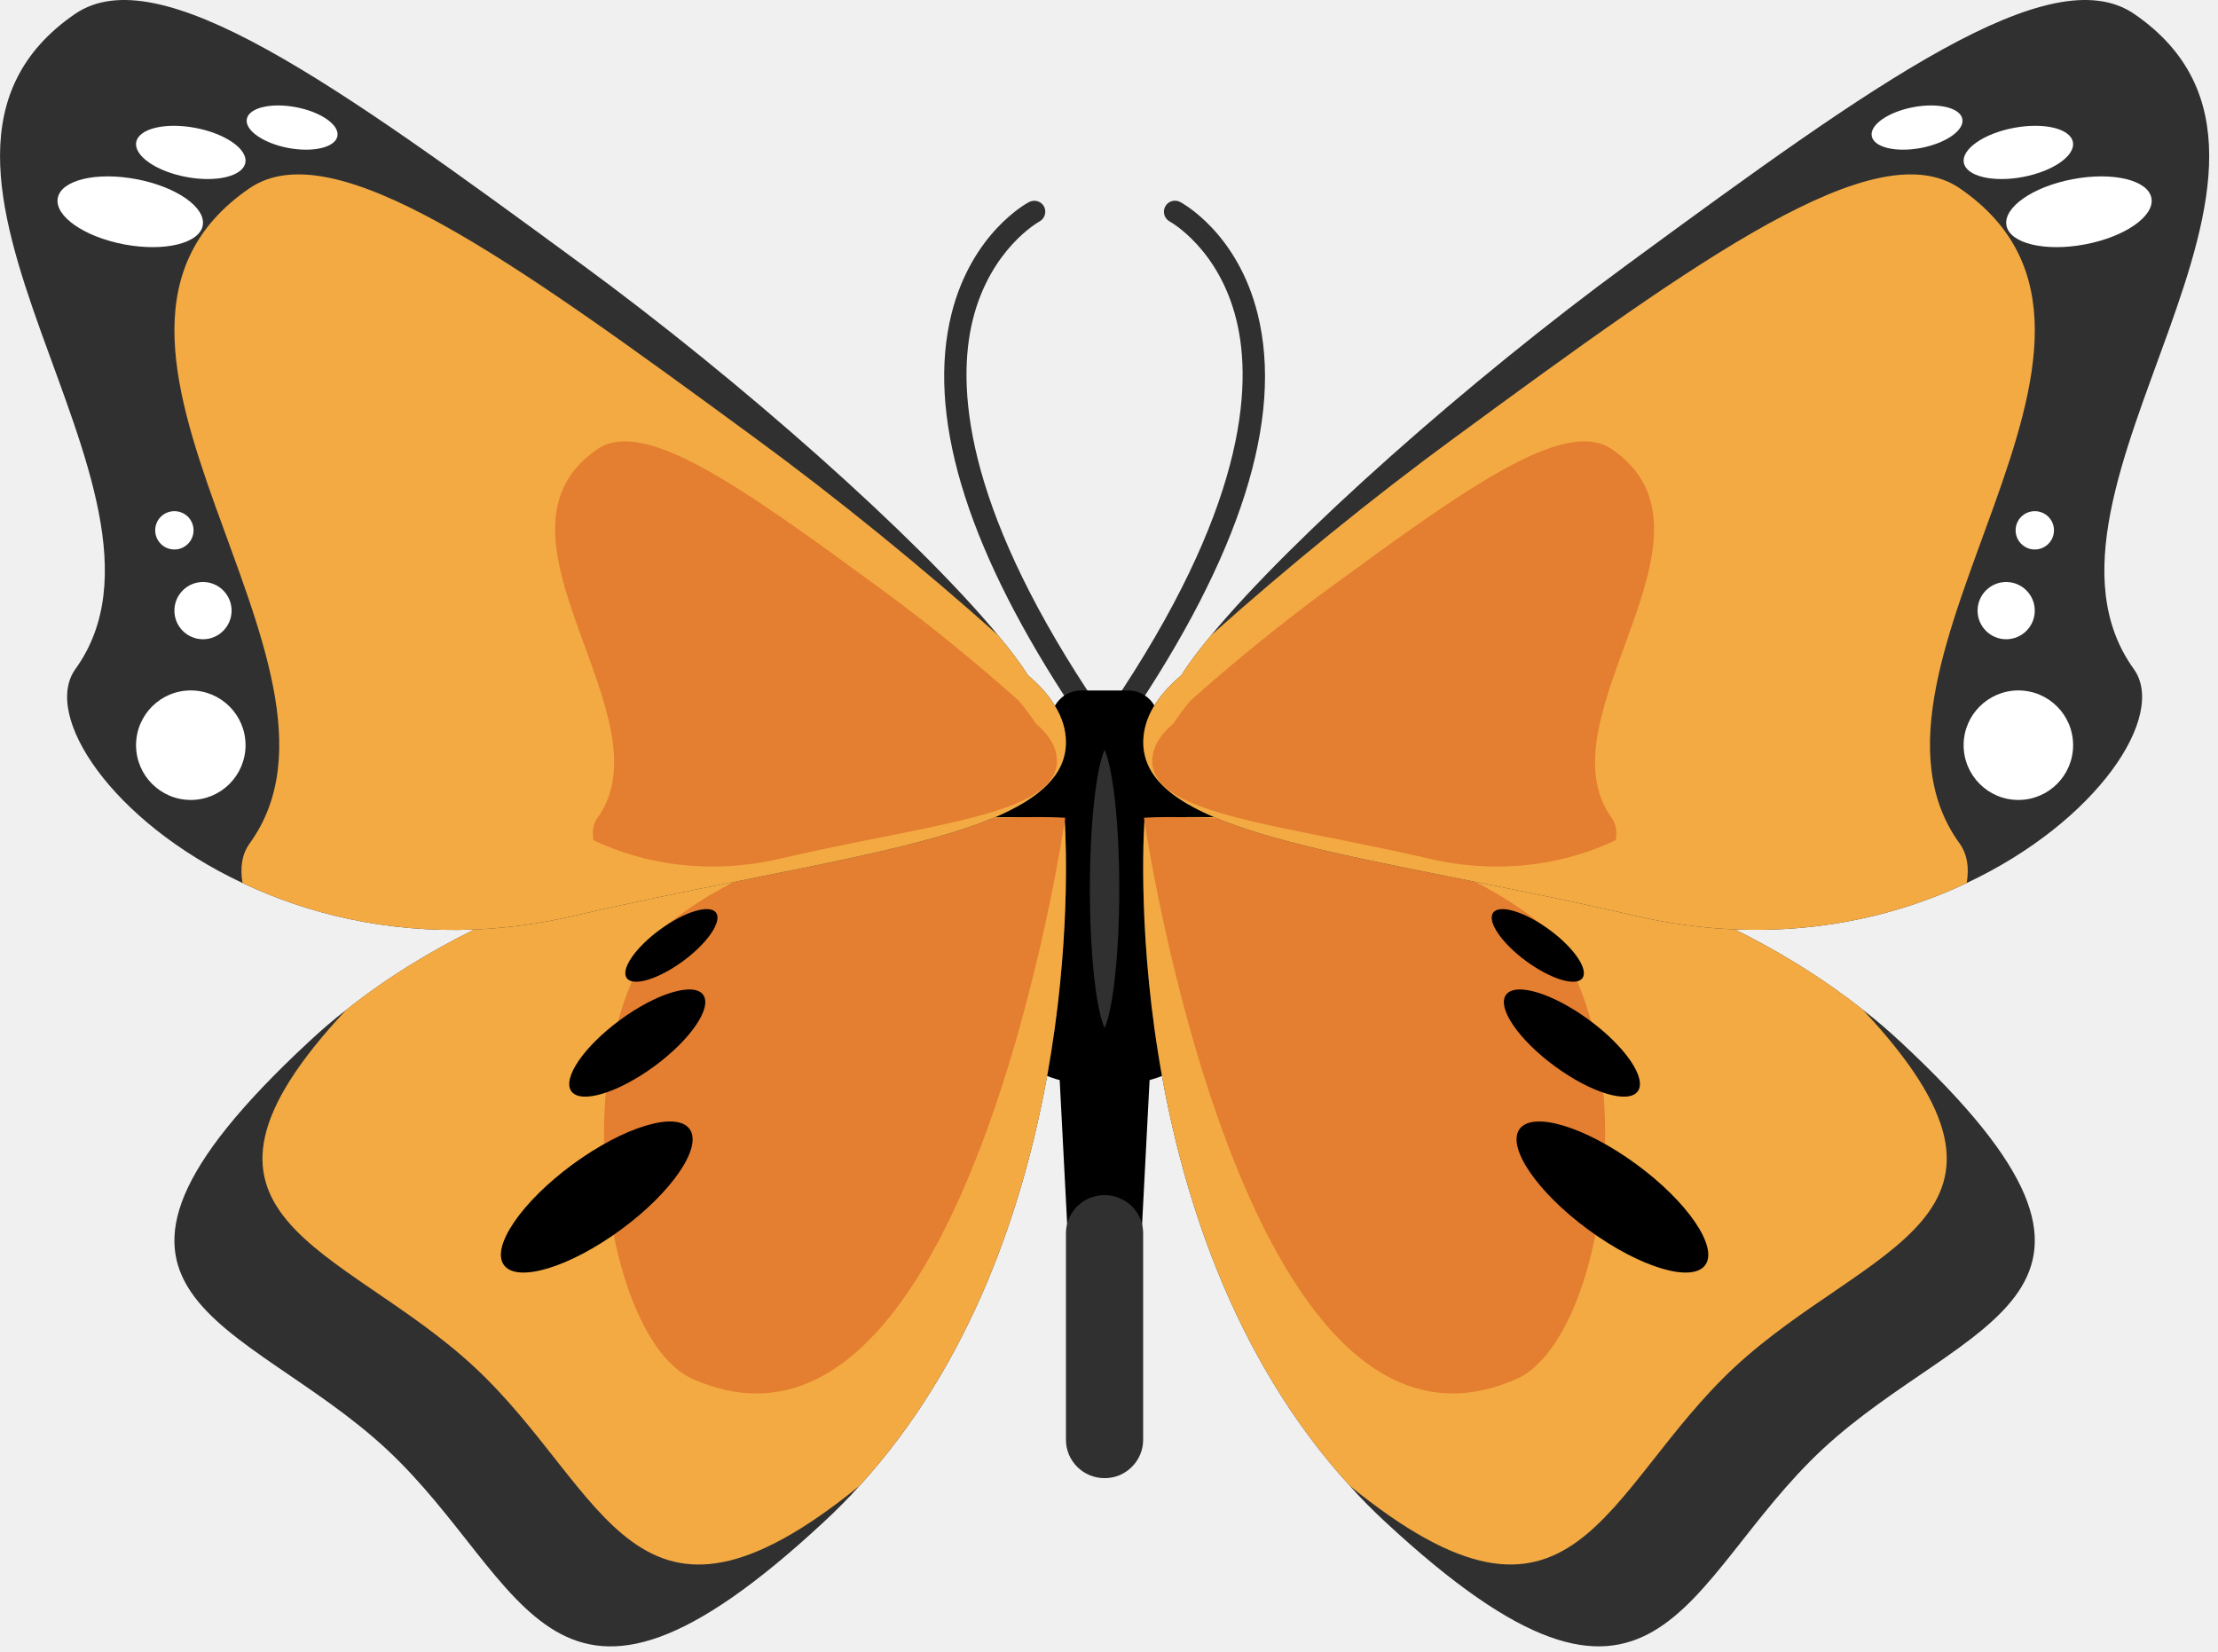
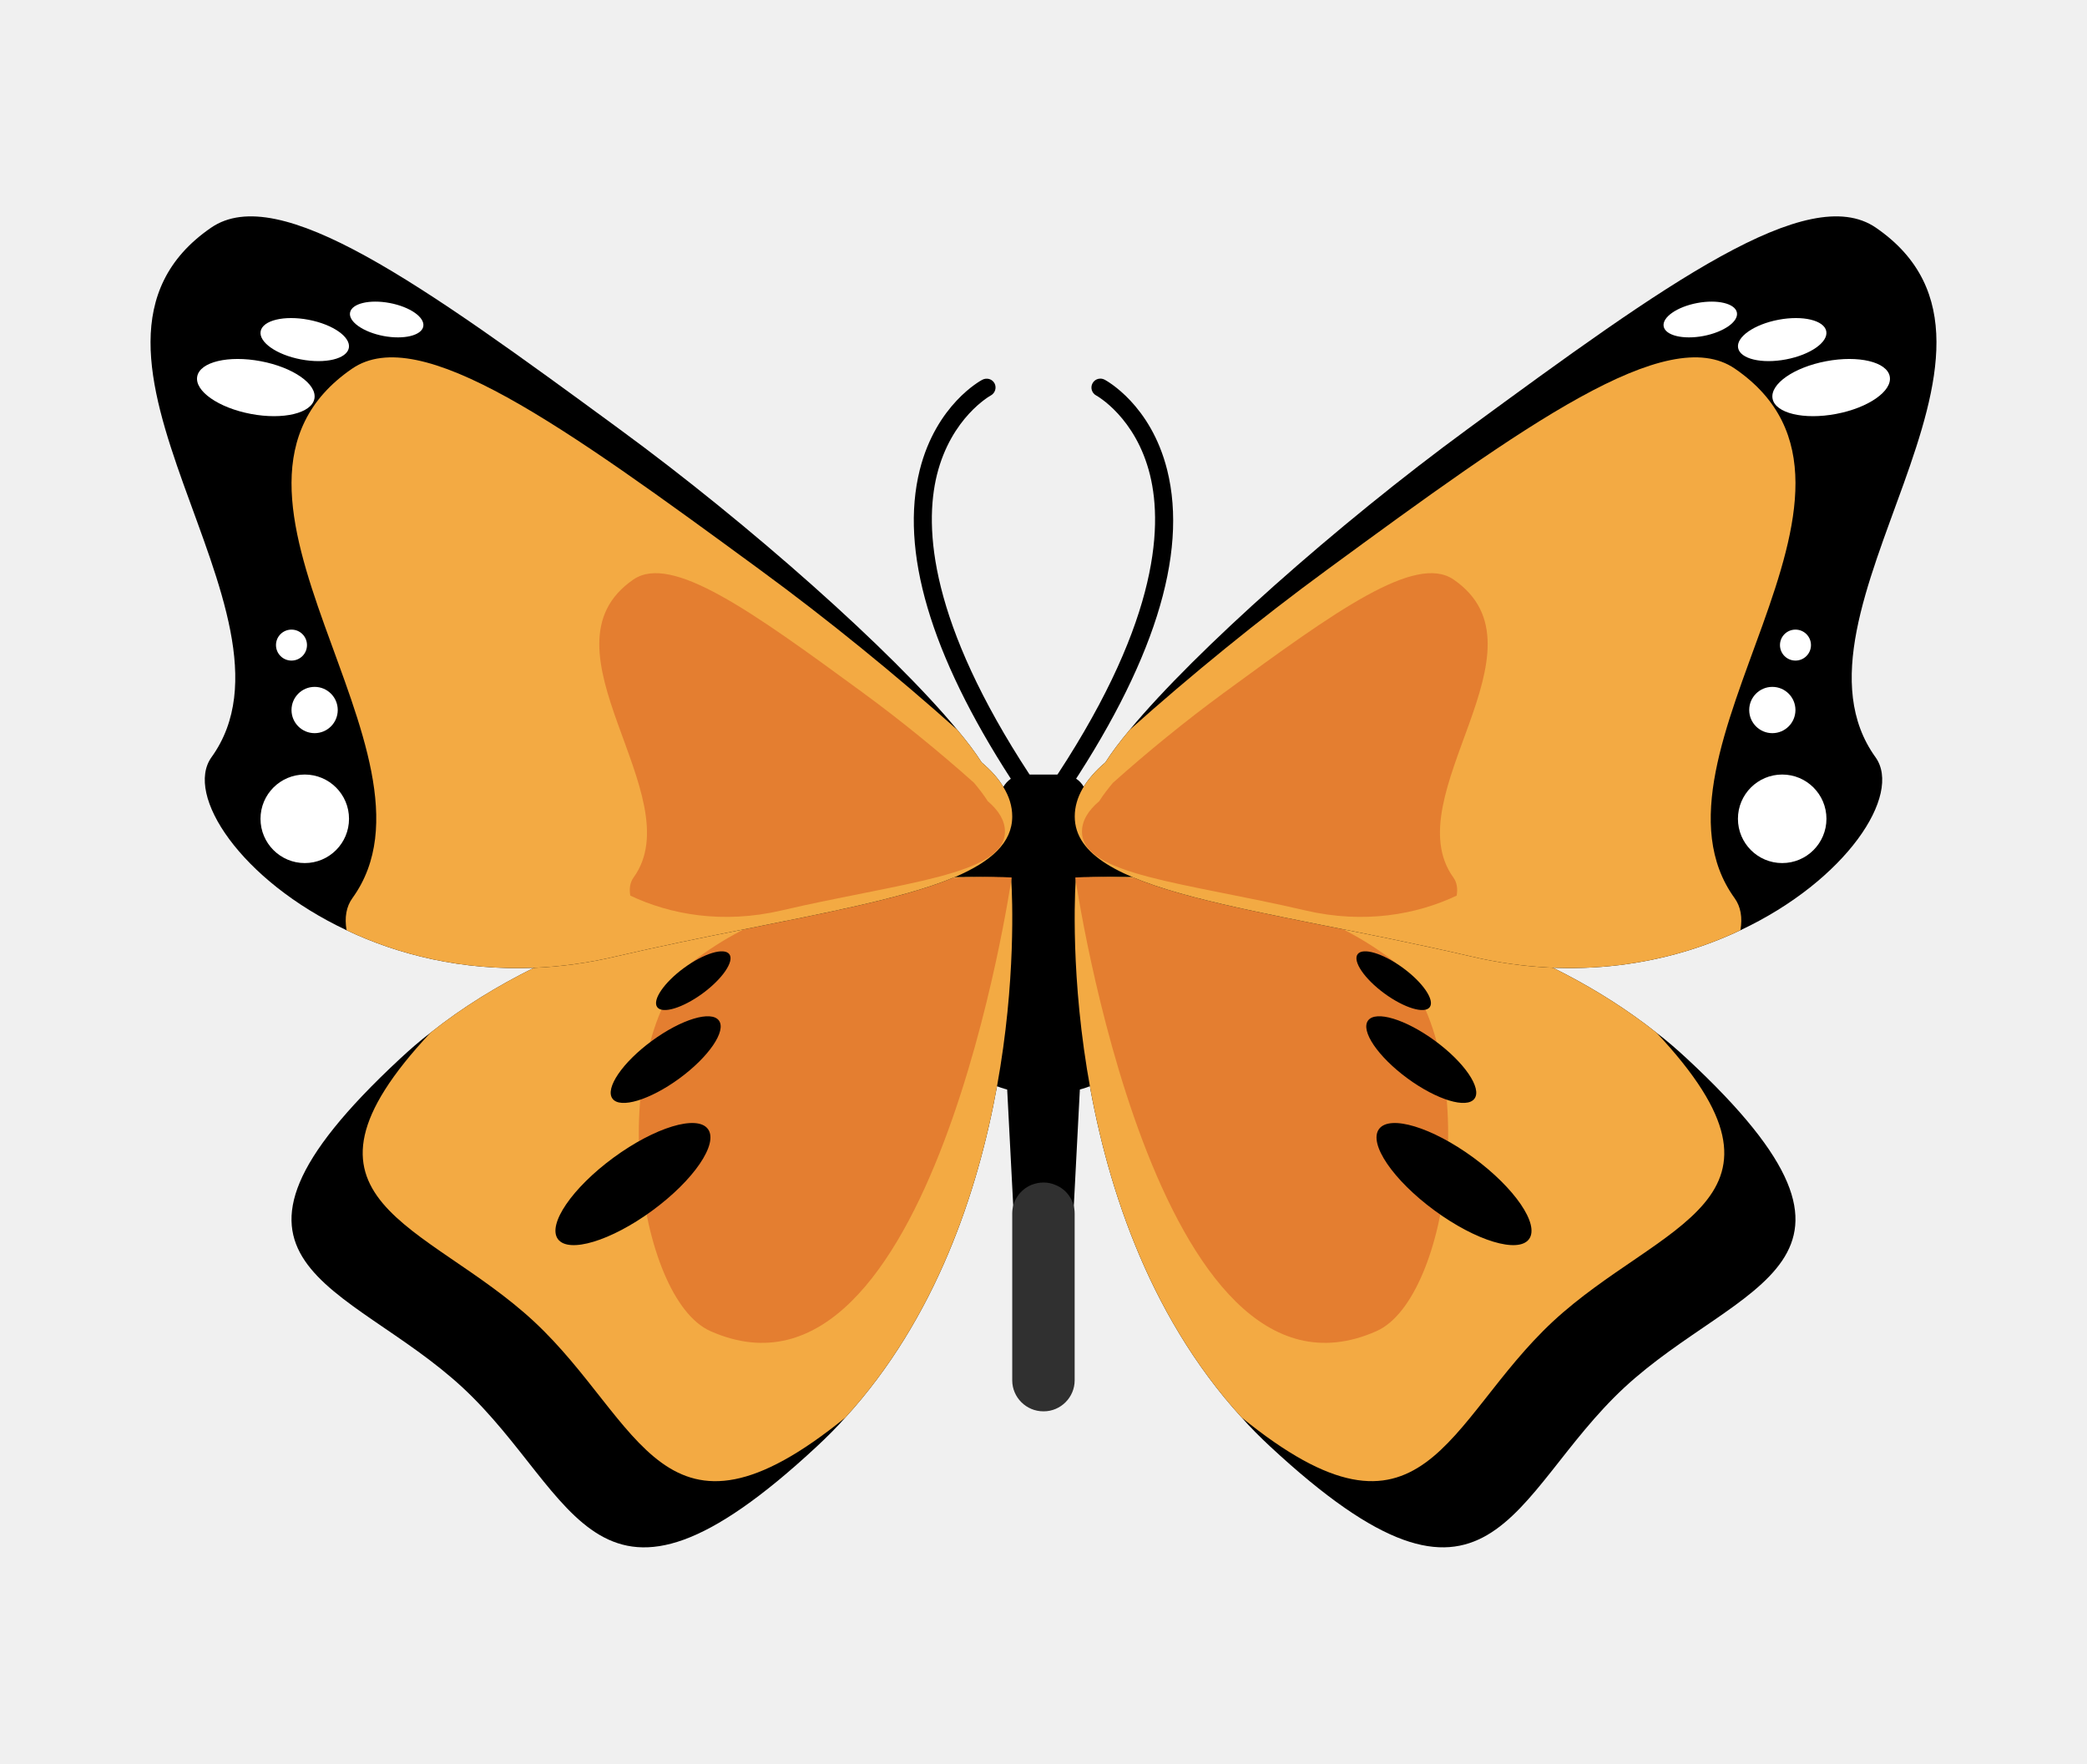
- <svg xmlns="http://www.w3.org/2000/svg" width="61mm" height="45.42mm" viewBox="0 0 61 45.42" version="1.1" id="svg1">
+ <svg xmlns="http://www.w3.org/2000/svg" width="71mm" height="60mm" viewBox="0 0 71 60" version="1.1" id="svg1">
  <defs id="defs1" />
-   <g id="layer1">
+   <g id="layer1" transform="translate(5.120699,7.360684)">
    <g id="g327" transform="matrix(0.7490442,0,0,0.7490442,-23.26575,-269.9333)">
      <path d="m 73.527,395.067 -0.937,18.036 c 0,0.609 -0.421,1.13 -0.971,1.318 -0.565,-0.189 -0.971,-0.709 -0.971,-1.318 l -0.937,-18.036 c 0,-0.622 1.342,-1.13 1.907,-1.318 0.551,0.189 1.909,0.696 1.909,1.318 z" id="path291" />
      <g id="g292">
-         <path style="fill:#303030" d="m 71.303,386.925 c -0.073,0.049 -0.155,0.073 -0.227,0.073 -0.13,0 -0.26,-0.064 -0.341,-0.179 -0.204,-0.309 -0.407,-0.608 -0.602,-0.909 -3.656,-5.656 -5.046,-10.368 -4.135,-14.024 0.747,-2.966 2.763,-4.056 2.843,-4.096 0.204,-0.105 0.447,-0.033 0.553,0.163 0.105,0.203 0.024,0.446 -0.171,0.552 -0.016,0.008 -1.796,0.991 -2.446,3.607 -0.593,2.414 -0.317,6.703 4.209,13.61 0.129,0.212 0.276,0.422 0.422,0.642 0.13,0.188 0.082,0.44 -0.105,0.561 z" id="path292" />
+         <path style="fill:#000000;fill-opacity:1" d="m 71.303,386.925 c -0.073,0.049 -0.155,0.073 -0.227,0.073 -0.13,0 -0.26,-0.064 -0.341,-0.179 -0.204,-0.309 -0.407,-0.608 -0.602,-0.909 -3.656,-5.656 -5.046,-10.368 -4.135,-14.024 0.747,-2.966 2.763,-4.056 2.843,-4.096 0.204,-0.105 0.447,-0.033 0.553,0.163 0.105,0.203 0.024,0.446 -0.171,0.552 -0.016,0.008 -1.796,0.991 -2.446,3.607 -0.593,2.414 -0.317,6.703 4.209,13.61 0.129,0.212 0.276,0.422 0.422,0.642 0.13,0.188 0.082,0.44 -0.105,0.561 z" id="path292" />
      </g>
      <g id="g293">
-         <path style="fill:#303030" d="m 72.161,386.997 c 0.13,0 0.258,-0.063 0.336,-0.178 4.107,-6.059 5.701,-11.081 4.738,-14.931 -0.742,-2.966 -2.76,-4.058 -2.845,-4.103 -0.199,-0.103 -0.443,-0.028 -0.547,0.169 -0.105,0.198 -0.03,0.444 0.167,0.55 0.018,0.009 1.801,0.992 2.445,3.609 0.611,2.483 0.304,6.972 -4.63,14.249 -0.125,0.185 -0.077,0.438 0.108,0.564 0.069,0.049 0.149,0.071 0.228,0.071 z" id="path293" />
+         <path style="fill:#000000;fill-opacity:1" d="m 72.161,386.997 c 0.13,0 0.258,-0.063 0.336,-0.178 4.107,-6.059 5.701,-11.081 4.738,-14.931 -0.742,-2.966 -2.76,-4.058 -2.845,-4.103 -0.199,-0.103 -0.443,-0.028 -0.547,0.169 -0.105,0.198 -0.03,0.444 0.167,0.55 0.018,0.009 1.801,0.992 2.445,3.609 0.611,2.483 0.304,6.972 -4.63,14.249 -0.125,0.185 -0.077,0.438 0.108,0.564 0.069,0.049 0.149,0.071 0.228,0.071 z" id="path293" />
      </g>
      <path d="m 76.088,391.184 v 5.427 c 0,0.943 -0.406,1.796 -1.072,2.438 -0.357,0.349 -0.796,0.634 -1.292,0.828 -0.479,0.186 -1.008,0.292 -1.56,0.292 h -0.008 c -0.187,0 -0.366,-0.023 -0.536,-0.049 -0.179,0.025 -0.357,0.049 -0.544,0.049 -0.561,0 -1.089,-0.105 -1.568,-0.292 -0.487,-0.194 -0.926,-0.48 -1.283,-0.821 -0.667,-0.642 -1.073,-1.494 -1.073,-2.445 v -5.427 c 0,-0.228 0.024,-0.447 0.073,-0.659 0,-0.032 0.008,-0.057 0.017,-0.089 0,-0.017 0.008,-0.042 0.016,-0.057 0.009,-0.049 0.025,-0.09 0.042,-0.139 0.332,-1.121 1.275,-2.023 2.478,-2.405 0.114,-0.04 0.228,-0.072 0.349,-0.097 -0.292,-0.196 -0.479,-0.529 -0.479,-0.91 0,-0.196 0.048,-0.383 0.146,-0.545 0.082,-0.146 0.204,-0.276 0.341,-0.373 0.179,-0.113 0.39,-0.188 0.618,-0.188 h 1.731 c 0.228,0 0.438,0.064 0.618,0.188 0.138,0.089 0.26,0.218 0.341,0.365 0.097,0.163 0.154,0.349 0.154,0.553 0,0.381 -0.195,0.714 -0.488,0.91 0.122,0.024 0.236,0.057 0.35,0.097 1.203,0.382 2.145,1.284 2.487,2.405 0.015,0.049 0.032,0.09 0.04,0.139 0.008,0.015 0.017,0.04 0.017,0.057 0.008,0.032 0.016,0.057 0.024,0.089 0.037,0.211 0.061,0.43 0.061,0.659 z" id="path294" />
      <g id="g295">
-         <path style="fill:#303030" d="m 69.507,399.877 c -0.869,4.786 -2.771,10.531 -6.89,15.048 -0.398,0.447 -0.837,0.886 -1.292,1.309 -10.108,9.4 -10.848,2.21 -16.072,-2.657 -5.233,-4.858 -12.968,-5.558 -2.86,-14.95 0.447,-0.415 0.91,-0.821 1.39,-1.186 1.462,-1.162 3.047,-2.129 4.688,-2.941 2.218,-1.098 4.533,-1.911 6.792,-2.504 4.444,-1.17 8.67,-1.518 11.473,-1.602 h 0.008 c 0.179,-0.007 0.35,-0.007 0.512,-0.015 h 0.334 c 0.463,-0.009 0.869,-0.009 1.211,0 0.861,0.008 1.349,0.04 1.349,0.04 0,0 0,0.041 0.008,0.114 -0.008,0 -0.008,0 0,0.008 0.04,0.723 0.219,4.55 -0.651,9.336 z" id="path295" />
+         <path style="fill:#000000;fill-opacity:1" d="m 69.507,399.877 c -0.869,4.786 -2.771,10.531 -6.89,15.048 -0.398,0.447 -0.837,0.886 -1.292,1.309 -10.108,9.4 -10.848,2.21 -16.072,-2.657 -5.233,-4.858 -12.968,-5.558 -2.86,-14.95 0.447,-0.415 0.91,-0.821 1.39,-1.186 1.462,-1.162 3.047,-2.129 4.688,-2.941 2.218,-1.098 4.533,-1.911 6.792,-2.504 4.444,-1.17 8.67,-1.518 11.473,-1.602 h 0.008 c 0.179,-0.007 0.35,-0.007 0.512,-0.015 h 0.334 c 0.463,-0.009 0.869,-0.009 1.211,0 0.861,0.008 1.349,0.04 1.349,0.04 0,0 0,0.041 0.008,0.114 -0.008,0 -0.008,0 0,0.008 0.04,0.723 0.219,4.55 -0.651,9.336 z" id="path295" />
      </g>
      <g id="g296">
-         <path style="fill:#f3aa43" d="m 69.507,399.877 c -0.869,4.786 -2.771,10.531 -6.89,15.048 -8.288,6.736 -9.263,0.18 -14.13,-4.355 -4.875,-4.533 -11.912,-5.443 -4.705,-13.13 1.462,-1.162 3.047,-2.129 4.688,-2.941 2.218,-1.098 4.533,-1.911 6.792,-2.504 4.444,-1.17 8.67,-1.518 11.473,-1.602 h 0.008 c 0.179,-0.007 0.35,-0.007 0.512,-0.015 h 0.334 c 0.463,-0.009 0.869,-0.009 1.211,0 0.861,0.008 1.349,0.04 1.349,0.04 0,0 0,0.041 0.008,0.114 -0.008,0 -0.008,0 0,0.008 0.041,0.724 0.22,4.551 -0.65,9.337 z" id="path296" />
+         <path style="fill:#f3aa43" d="m 69.507,399.877 c -0.869,4.786 -2.771,10.531 -6.89,15.048 -8.288,6.736 -9.263,0.18 -14.13,-4.355 -4.875,-4.533 -11.912,-5.443 -4.705,-13.13 1.462,-1.162 3.047,-2.129 4.688,-2.941 2.218,-1.098 4.533,-1.911 6.792,-2.504 4.444,-1.17 8.67,-1.518 11.473,-1.602 h 0.008 c 0.179,-0.007 0.35,-0.007 0.512,-0.015 h 0.334 c 0.463,-0.009 0.869,-0.009 1.211,0 0.861,0.008 1.349,0.04 1.349,0.04 0,0 0,0.041 0.008,0.114 -0.008,0 -0.008,-5.4e-4 7e-5,0.007 0.041,0.724 0.22,4.552 -0.65,9.338 z" id="path296" />
      </g>
      <g id="g297">
        <path style="fill:#e47e30" d="m 56.491,410.998 c -3.356,-1.489 -4.846,-12.486 -0.869,-16.727 5.654,-4.472 14.55,-3.876 14.55,-3.876 0,0 -3.614,25.071 -13.681,20.603 z" id="path297" />
      </g>
      <g id="g298">
-         <path style="fill:#303030" d="m 70.198,387.625 c 0,1.193 -0.958,2.047 -2.608,2.754 -0.032,0.008 -0.073,0.024 -0.105,0.04 -0.082,0.032 -0.171,0.064 -0.26,0.105 -2.194,0.846 -5.444,1.471 -9.214,2.227 -1.844,0.365 -3.811,0.765 -5.834,1.235 -1.276,0.3 -2.511,0.463 -3.705,0.513 -3.25,0.129 -6.151,-0.587 -8.507,-1.708 -4.802,-2.258 -7.362,-6.149 -6.135,-7.857 4.737,-6.572 -8.125,-18.484 -0.016,-24.051 3.071,-2.104 9.522,2.527 18.566,9.165 5.891,4.315 12.334,10.036 15.324,13.643 0.455,0.545 0.829,1.039 1.105,1.478 0.422,0.357 0.756,0.724 0.983,1.113 0.268,0.433 0.406,0.879 0.406,1.343 z" id="path298" />
+         <path style="fill:#000000;fill-opacity:1" d="m 70.198,387.625 c 0,1.193 -0.958,2.047 -2.608,2.754 -0.032,0.008 -0.073,0.024 -0.105,0.04 -0.082,0.032 -0.171,0.064 -0.26,0.105 -2.194,0.846 -5.444,1.471 -9.214,2.227 -1.844,0.365 -3.811,0.765 -5.834,1.235 -1.276,0.3 -2.511,0.463 -3.705,0.513 -3.25,0.129 -6.151,-0.587 -8.507,-1.708 -4.802,-2.258 -7.362,-6.149 -6.135,-7.857 4.737,-6.572 -8.125,-18.484 -0.016,-24.051 3.071,-2.104 9.522,2.527 18.566,9.165 5.891,4.315 12.334,10.036 15.324,13.643 0.455,0.545 0.829,1.039 1.105,1.478 0.422,0.357 0.756,0.724 0.983,1.113 0.268,0.433 0.406,0.879 0.406,1.343 z" id="path298" />
      </g>
      <g id="g299">
        <path style="fill:#f3aa43" d="m 70.198,387.625 c 0,1.193 -0.958,2.047 -2.608,2.754 -0.032,0.008 -0.073,0.024 -0.105,0.04 -0.082,0.032 -0.171,0.064 -0.26,0.105 -2.194,0.846 -5.444,1.471 -9.214,2.227 -1.844,0.365 -3.811,0.765 -5.834,1.235 -1.276,0.3 -2.511,0.463 -3.705,0.513 -3.25,0.129 -6.151,-0.587 -8.507,-1.708 -0.098,-0.576 -0.016,-1.072 0.268,-1.462 4.737,-6.565 -8.125,-18.478 -0.016,-24.043 3.071,-2.104 9.515,2.527 18.566,9.166 3.006,2.201 6.159,4.769 8.921,7.239 0.455,0.545 0.829,1.039 1.105,1.478 0.422,0.357 0.756,0.724 0.983,1.113 0.268,0.433 0.406,0.879 0.406,1.343 z" id="path299" />
      </g>
      <g id="g300">
        <path style="fill:#e47e30" d="m 69.867,388.31 c 0,1.981 -4.688,2.31 -10.143,3.582 -2.68,0.625 -5.063,0.186 -6.873,-0.673 -0.056,-0.325 -0.009,-0.604 0.15,-0.824 2.667,-3.694 -4.573,-10.398 -0.009,-13.532 1.729,-1.183 5.355,1.424 10.45,5.159 1.692,1.24 3.467,2.685 5.022,4.075 0.256,0.306 0.466,0.585 0.622,0.833 0.502,0.423 0.781,0.891 0.781,1.38 z" id="path300" />
      </g>
      <g id="g301">
        <path d="m 56.378,401.821 c 0.487,0.664 -0.643,2.321 -2.525,3.701 -1.881,1.38 -3.802,1.96 -4.289,1.297 -0.486,-0.663 0.645,-2.32 2.526,-3.701 1.881,-1.379 3.802,-1.961 4.288,-1.297 z" id="path301" />
      </g>
      <g id="g302">
        <path d="m 56.876,396.893 c 0.346,0.472 -0.457,1.647 -1.792,2.627 -1.335,0.978 -2.698,1.392 -3.043,0.919 -0.345,-0.47 0.457,-1.646 1.792,-2.624 1.336,-0.98 2.698,-1.392 3.043,-0.922 z" id="path302" />
      </g>
      <g id="g303">
        <path d="m 57.35,393.88 c 0.234,0.319 -0.31,1.117 -1.214,1.781 -0.905,0.662 -1.828,0.942 -2.062,0.623 -0.234,-0.319 0.309,-1.116 1.214,-1.779 0.905,-0.664 1.828,-0.942 2.062,-0.625 z" id="path303" />
      </g>
      <g id="g304">
        <path style="fill:#ffffff" d="m 36.07,366.949 c 1.469,0.277 2.559,1.039 2.434,1.701 -0.125,0.661 -1.418,0.971 -2.888,0.692 -1.47,-0.279 -2.56,-1.04 -2.434,-1.702 0.125,-0.661 1.418,-0.97 2.888,-0.691 z" id="path304" />
      </g>
      <g id="g305">
        <path style="fill:#ffffff" d="m 38.236,365.066 c 1.106,0.21 1.927,0.783 1.832,1.28 -0.094,0.498 -1.067,0.731 -2.173,0.521 -1.106,-0.209 -1.926,-0.783 -1.832,-1.28 0.095,-0.497 1.068,-0.731 2.173,-0.521 z" id="path305" />
      </g>
      <g id="g306">
        <path style="fill:#ffffff" d="m 41.928,364.306 c 0.918,0.174 1.6,0.65 1.521,1.063 -0.079,0.413 -0.886,0.607 -1.805,0.434 -0.918,-0.175 -1.6,-0.65 -1.521,-1.064 0.078,-0.413 0.886,-0.607 1.805,-0.433 z" id="path306" />
      </g>
      <g id="g307">
        <path style="fill:#ffffff" d="m 40.076,387.73 c 0,1.11 -0.9,2.011 -2.01,2.011 -1.11,0 -2.01,-0.9 -2.01,-2.011 0,-1.11 0.9,-2.01 2.01,-2.01 1.11,10e-4 2.01,0.9 2.01,2.01 z" id="path307" />
      </g>
      <g id="g308">
        <path style="fill:#ffffff" d="m 39.564,382.79 c 0,0.58 -0.471,1.051 -1.05,1.051 -0.581,0 -1.05,-0.471 -1.05,-1.051 0,-0.58 0.47,-1.051 1.05,-1.051 0.579,0 1.05,0.471 1.05,1.051 z" id="path308" />
      </g>
      <g id="g309">
        <path style="fill:#ffffff" d="m 38.167,379.841 c 0,0.389 -0.315,0.704 -0.704,0.704 -0.389,0 -0.704,-0.315 -0.704,-0.704 0,-0.389 0.315,-0.703 0.704,-0.703 0.39,0 0.704,0.314 0.704,0.703 z" id="path309" />
      </g>
      <g id="g310">
-         <path style="fill:#303030" d="m 80.618,414.921 c 0.398,0.453 0.837,0.891 1.292,1.315 10.108,9.395 10.848,2.207 16.072,-2.66 5.233,-4.86 12.968,-5.557 2.86,-14.952 -0.447,-0.415 -0.91,-0.815 -1.39,-1.184 -10.246,-8.104 -26.367,-7.023 -26.367,-7.023 0,0 -1.162,14.973 7.533,24.504 z" id="path310" />
+         <path style="fill:#000000;fill-opacity:1" d="m 80.618,414.921 c 0.398,0.453 0.837,0.891 1.292,1.315 10.108,9.395 10.848,2.207 16.072,-2.66 5.233,-4.86 12.968,-5.557 2.86,-14.952 -0.447,-0.415 -0.91,-0.815 -1.39,-1.184 -10.246,-8.104 -26.367,-7.023 -26.367,-7.023 0,0 -1.162,14.973 7.533,24.504 z" id="path310" />
      </g>
      <g id="g311">
        <path style="fill:#f3aa43" d="m 80.618,414.921 c 8.288,6.741 9.263,0.182 14.13,-4.354 4.875,-4.526 11.912,-5.441 4.705,-13.127 -10.246,-8.104 -26.367,-7.023 -26.367,-7.023 0,0 -1.163,14.973 7.532,24.504 z" id="path311" />
      </g>
      <g id="g312">
        <path style="fill:#e47e30" d="m 86.743,410.998 c 3.356,-1.489 4.846,-12.486 0.869,-16.727 -5.654,-4.472 -14.55,-3.876 -14.55,-3.876 0,0 3.614,25.071 13.681,20.603 z" id="path312" />
      </g>
      <g id="g313">
-         <path style="fill:#303030" d="m 73.037,387.625 c 0,3.518 8.329,4.103 18.022,6.361 4.762,1.112 8.995,0.333 12.212,-1.195 4.802,-2.258 7.362,-6.149 6.135,-7.857 -4.737,-6.572 8.125,-18.484 0.016,-24.051 -3.071,-2.104 -9.522,2.527 -18.566,9.165 -5.891,4.315 -12.334,10.036 -15.324,13.643 -0.455,0.545 -0.829,1.039 -1.105,1.478 -0.895,0.757 -1.39,1.586 -1.39,2.456 z" id="path313" />
+         <path style="fill:#000000;fill-opacity:1" d="m 73.037,387.625 c 0,3.518 8.329,4.103 18.022,6.361 4.762,1.112 8.995,0.333 12.212,-1.195 4.802,-2.258 7.362,-6.149 6.135,-7.857 -4.737,-6.572 8.125,-18.484 0.016,-24.051 -3.071,-2.104 -9.522,2.527 -18.566,9.165 -5.891,4.315 -12.334,10.036 -15.324,13.643 -0.455,0.545 -0.829,1.039 -1.105,1.478 -0.895,0.757 -1.39,1.586 -1.39,2.456 z" id="path313" />
      </g>
      <g id="g314">
        <path style="fill:#f3aa43" d="m 73.037,387.625 c 0,3.518 8.329,4.103 18.022,6.361 4.762,1.112 8.995,0.333 12.212,-1.195 0.098,-0.576 0.016,-1.072 -0.268,-1.462 -4.737,-6.565 8.125,-18.478 0.016,-24.043 -3.071,-2.104 -9.515,2.527 -18.566,9.166 -3.006,2.201 -6.159,4.769 -8.921,7.239 -0.455,0.545 -0.829,1.039 -1.105,1.478 -0.895,0.757 -1.39,1.586 -1.39,2.456 z" id="path314" />
      </g>
      <g id="g315">
-         <path style="fill:#e47e30" d="m 73.367,388.31 c 0,1.981 4.688,2.31 10.143,3.582 2.68,0.625 5.063,0.186 6.873,-0.673 0.056,-0.325 0.009,-0.604 -0.15,-0.824 -2.666,-3.694 4.573,-10.398 0.009,-13.532 -1.729,-1.183 -5.355,1.424 -10.45,5.159 -1.692,1.24 -3.467,2.685 -5.021,4.075 -0.256,0.306 -0.466,0.585 -0.622,0.833 -0.503,0.423 -0.782,0.891 -0.782,1.38 z" id="path315" />
+         <path style="fill:#e47e30" d="m 73.366,388.31 c 0,1.981 4.689,2.31 10.144,3.582 2.68,0.625 5.063,0.186 6.873,-0.673 0.056,-0.325 0.009,-0.604 -0.15,-0.824 -2.666,-3.694 4.573,-10.398 0.009,-13.532 -1.729,-1.183 -5.355,1.424 -10.45,5.159 -1.692,1.24 -3.467,2.685 -5.021,4.075 -0.256,0.306 -0.466,0.585 -0.622,0.833 -0.503,0.423 -0.783,0.891 -0.783,1.38 z" id="path315" />
      </g>
      <path style="fill:#303030" d="m 73.033,405.653 v 7.581 c 0,0.773 -0.634,1.407 -1.405,1.407 -0.008,0 -0.008,0 -0.008,0 -0.008,0 -0.008,0 -0.008,0 -0.78,0 -1.414,-0.634 -1.414,-1.407 v -7.581 c 0,-0.584 0.366,-1.088 0.877,-1.299 0.171,-0.065 0.35,-0.105 0.537,-0.105 0,0 0,0 0.008,0 0,0 0,0 0.008,0 0.187,0 0.374,0.04 0.536,0.113 0.512,0.203 0.869,0.707 0.869,1.291 z" id="path316" />
      <g id="g317">
        <path d="m 86.856,401.821 c -0.487,0.664 0.644,2.321 2.525,3.701 1.881,1.38 3.802,1.96 4.289,1.297 0.486,-0.663 -0.645,-2.32 -2.526,-3.701 -1.881,-1.379 -3.801,-1.961 -4.288,-1.297 z" id="path317" />
      </g>
      <g id="g318">
        <path d="m 86.358,396.893 c -0.346,0.472 0.457,1.647 1.792,2.627 1.335,0.978 2.698,1.392 3.043,0.919 0.345,-0.47 -0.457,-1.646 -1.792,-2.624 -1.336,-0.98 -2.697,-1.392 -3.043,-0.922 z" id="path318" />
      </g>
      <g id="g319">
        <path d="m 85.885,393.88 c -0.234,0.319 0.309,1.117 1.214,1.781 0.905,0.662 1.828,0.942 2.062,0.623 0.234,-0.319 -0.309,-1.116 -1.214,-1.779 -0.906,-0.664 -1.828,-0.942 -2.062,-0.625 z" id="path319" />
      </g>
      <g id="g320">
        <path style="fill:#ffffff" d="m 107.165,366.949 c -1.469,0.277 -2.559,1.039 -2.434,1.701 0.125,0.661 1.418,0.971 2.888,0.692 1.47,-0.278 2.56,-1.04 2.434,-1.702 -0.125,-0.661 -1.419,-0.97 -2.888,-0.691 z" id="path320" />
      </g>
      <g id="g321">
        <path style="fill:#ffffff" d="m 104.998,365.066 c -1.106,0.21 -1.927,0.783 -1.832,1.28 0.094,0.498 1.067,0.731 2.173,0.521 1.106,-0.209 1.926,-0.783 1.831,-1.28 -0.093,-0.497 -1.066,-0.731 -2.172,-0.521 z" id="path321" />
      </g>
      <g id="g322">
        <path style="fill:#ffffff" d="m 101.306,364.306 c -0.918,0.174 -1.6,0.65 -1.521,1.063 0.079,0.413 0.886,0.607 1.805,0.434 0.919,-0.175 1.6,-0.65 1.521,-1.064 -0.078,-0.413 -0.886,-0.607 -1.805,-0.433 z" id="path322" />
      </g>
      <g id="g323">
        <path style="fill:#ffffff" d="m 103.158,387.73 c 0,1.11 0.9,2.011 2.01,2.011 1.11,0 2.01,-0.9 2.01,-2.011 0,-1.11 -0.9,-2.01 -2.01,-2.01 -1.11,10e-4 -2.01,0.9 -2.01,2.01 z" id="path323" />
      </g>
      <g id="g324">
        <path style="fill:#ffffff" d="m 103.67,382.79 c 0,0.58 0.471,1.051 1.05,1.051 0.581,0 1.05,-0.471 1.05,-1.051 0,-0.58 -0.47,-1.051 -1.05,-1.051 -0.579,0 -1.05,0.471 -1.05,1.051 z" id="path324" />
      </g>
      <g id="g325">
        <path style="fill:#ffffff" d="m 105.067,379.841 c 0,0.389 0.315,0.704 0.704,0.704 0.389,0 0.704,-0.315 0.704,-0.704 0,-0.389 -0.315,-0.703 -0.704,-0.703 -0.389,0 -0.704,0.314 -0.704,0.703 z" id="path325" />
      </g>
-       <path style="fill:#303030" d="m 71.617,387.9 c -0.313,0.71 -0.54,2.728 -0.54,5.11 0,2.382 0.226,4.399 0.54,5.109 0.313,-0.71 0.539,-2.727 0.539,-5.109 10e-4,-2.382 -0.225,-4.4 -0.539,-5.11 z" id="path326" />
    </g>
  </g>
</svg>
